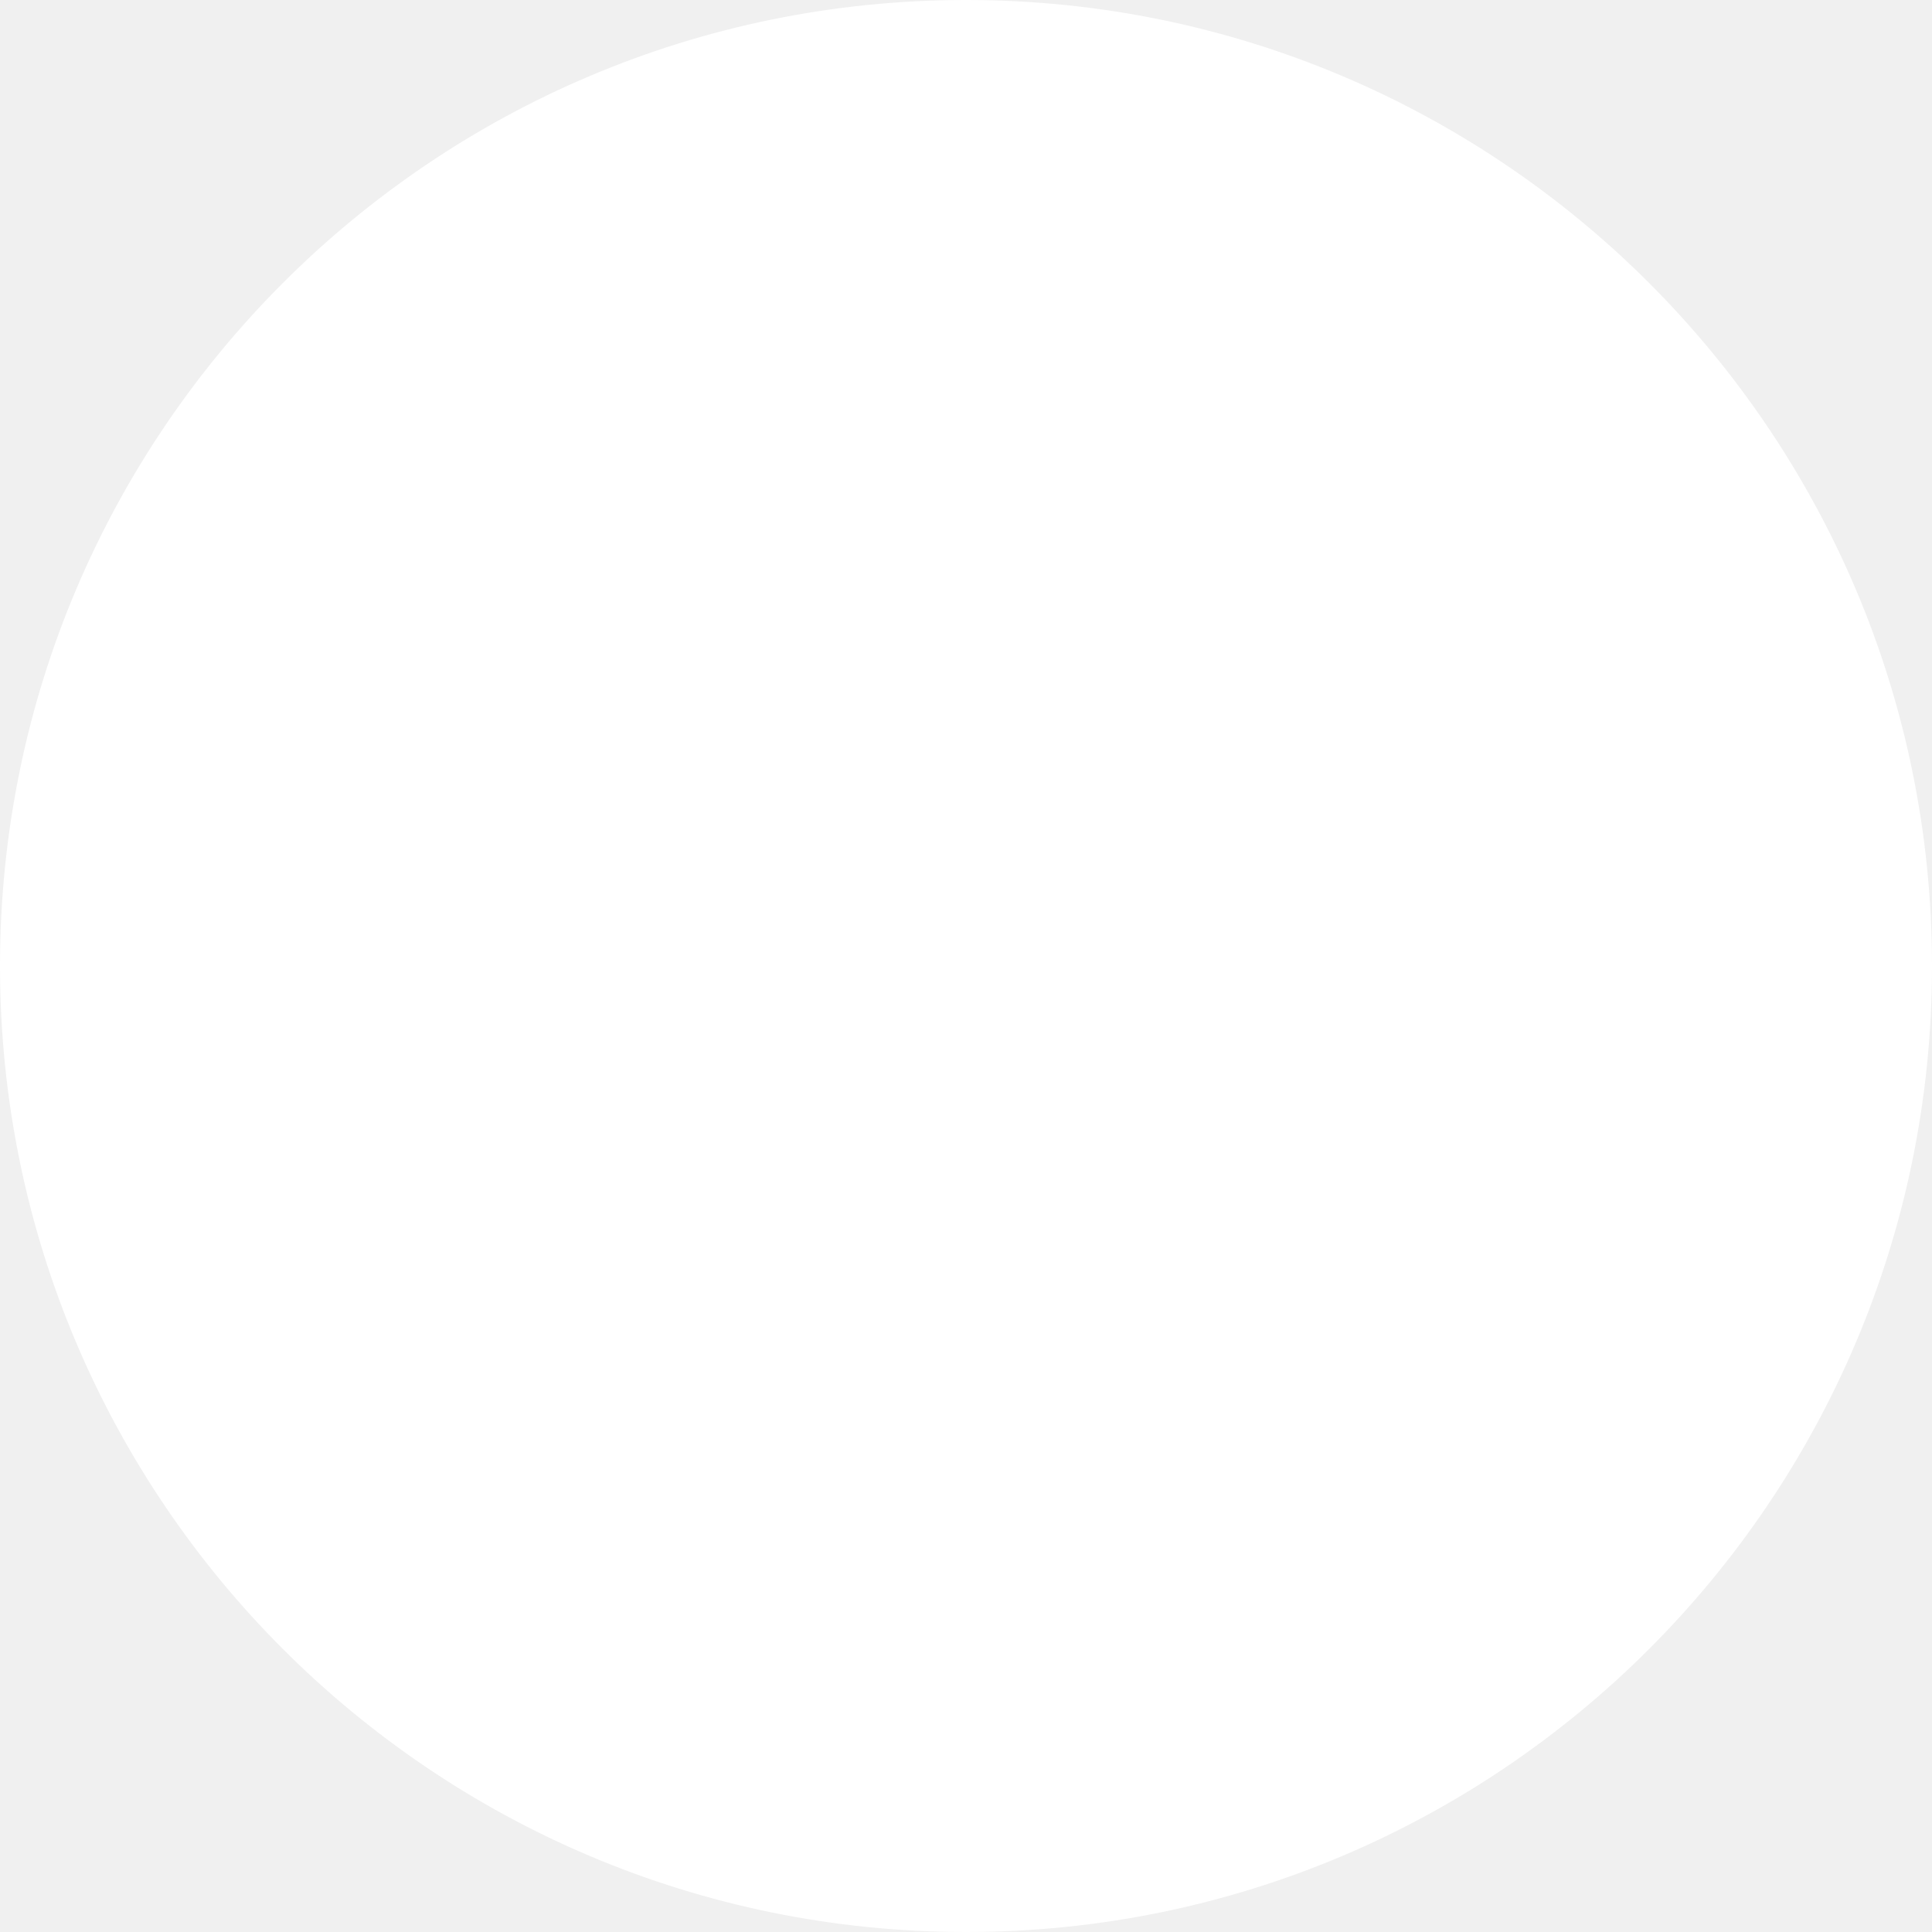
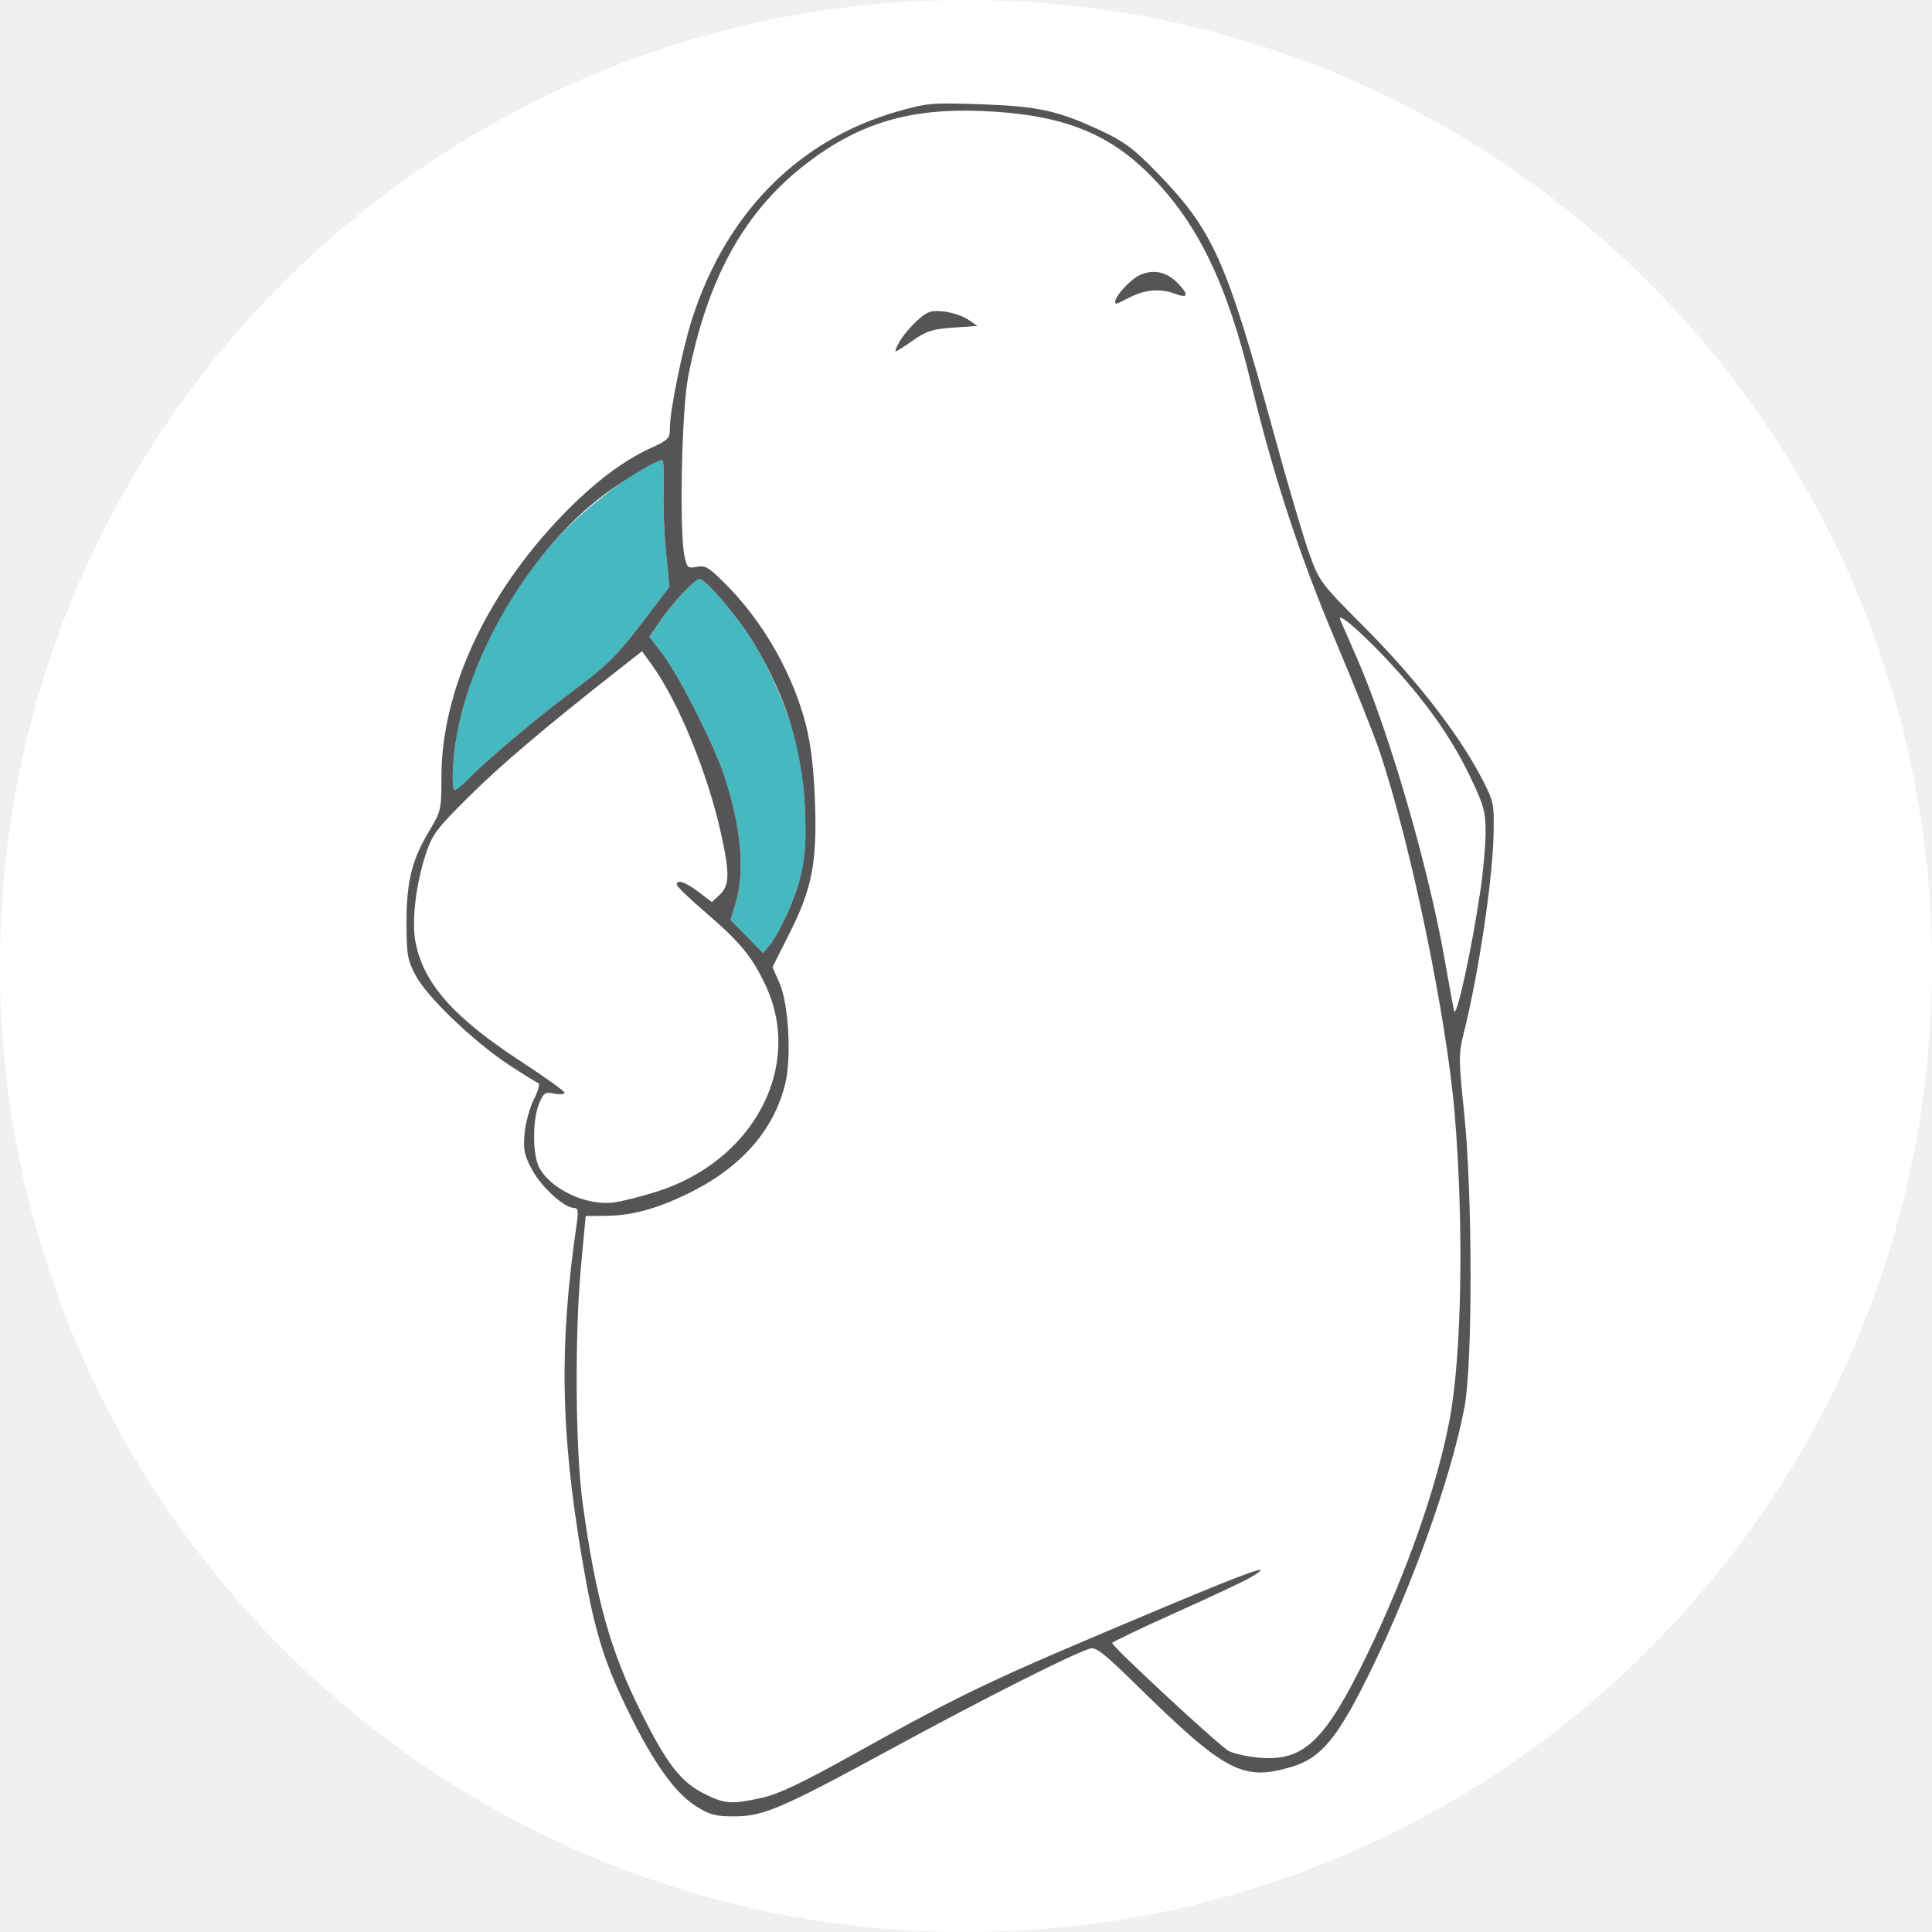
- <svg xmlns="http://www.w3.org/2000/svg" xmlns:xlink="http://www.w3.org/1999/xlink" width="100px" height="100px" viewBox="0 0 100 100" version="1.1" id="svg18">
-   <defs id="defs7">
-     <path d="M50,4.04252804e-14 C22.387,4.04252804e-14 0,22.385 0,50 C0,77.613 22.387,100 50,100 C77.614,100 100,77.613 100,50 C100,22.385 77.613,3.55271368e-14 50,4.04252804e-14 Z" id="path-1" />
-   </defs>
-   <g id="layer1">
-     <g style="fill:#ffffff;fill-opacity:1;fill-rule:evenodd;stroke:none;stroke-width:1;stroke-opacity:1" id="Page-1">
-       <g id="eclispe-che" style="fill:#ffffff;fill-opacity:1;stroke:none;stroke-opacity:1">
-         <g id="path3023-path" style="fill:#ffffff;fill-opacity:1;stroke:none;stroke-opacity:1">
-           <use xlink:href="#path-1" id="use9" style="fill:#ffffff;fill-opacity:1;fill-rule:evenodd;stroke:none;stroke-opacity:1" x="0" y="0" width="100%" height="100%" />
-           <path d="M 50,0.5 C 22.663,0.5 0.5,22.662 0.5,50 0.5,77.337 22.663,99.5 50,99.5 77.338,99.5 99.5,77.337 99.5,50 99.5,22.662 77.338,0.5 50,0.5 Z" id="path11" style="fill:#ffffff;fill-opacity:1;stroke:none;stroke-width:1;stroke-opacity:1" />
-         </g>
-       </g>
-     </g>
+ <svg xmlns="http://www.w3.org/2000/svg" height="100" viewBox="0 0 100 100" width="100">
+   <g fill="#fff" fill-rule="evenodd">
+     <path d="m50 0c-27.613 0-50 22.385-50 50 0 27.614 22.387 50 50 50s50-22.387 50-50c0-27.615-22.387-50-50-50z" fill-rule="evenodd" height="100%" width="100%" />
+     <path d="m50.0.5c-27.338 0-49.5 22.162-49.5 49.5 0 27.337 22.163 49.5 49.5 49.5 27.337 0 49.5-22.163 49.5-49.5 0-27.338-22.162-49.5-49.5-49.5z" />
  </g>
-   <g id="layer2" />
+   <g transform="matrix(.1759291 0 0 .1759291 4.061896 4.642598)">
+     <path d="m196.633 249.135-4.791-4.865 1.579-5.317c2.708-9.12 1.538-21.997-3.358-36.954-2.959-9.039-13.265-29.437-18.085-35.794l-4.014-5.294 3.087-4.486c3.849-5.595 10.287-12.426 11.71-12.426 1.83 0 11.532 11.46 15.928 18.814 5.282 8.838 9.795 19.405 12.439 29.124 2.54 9.341 3.619 29.355 1.991 36.947-1.457 6.792-6.533 18.82-9.439 22.365l-2.254 2.75zm-86.319-51.385c1.614-21.777 14.197-48.51 31.42-66.756 9.17-9.714 25.886-21.985 29.966-21.997.44-.001.654 3.821.476 8.494-.178 4.673.133 13.055.692 18.628l1.015 10.131-7.331 9.625c-8.358 10.973-10.749 13.318-22.552 22.126-9.475 7.07-24.935 20.146-29.437 24.898-1.615 1.705-3.37 3.1-3.899 3.1-.587 0-.723-3.213-.35-8.25z" fill="#45b9bf" />
+     <path d="m181.722 505.039c-6.379-4.046-12.747-13.044-20.411-28.84-6.944-14.313-9.723-23.625-13.191-44.199-6.312-37.445-6.711-62.859-1.543-98.25.553-3.787.402-4.75-.745-4.75-2.857 0-9.52-6.008-12.274-11.07-2.433-4.47-2.744-5.945-2.297-10.873.284-3.136 1.524-7.675 2.754-10.087 1.231-2.412 1.801-4.531 1.267-4.709-.534-.178-4.407-2.58-8.607-5.337-10.339-6.787-24.174-20.049-27.492-26.352-2.399-4.558-2.67-6.135-2.676-15.571-.008-12.094 1.605-18.505 6.844-27.191 3.294-5.462 3.432-6.088 3.432-15.574 0-25.384 13.14-53.804 35.643-77.09 9.102-9.419 17.659-15.921 25.947-19.715 5.216-2.388 5.627-2.823 5.627-5.952 0-5.113 3.737-23.407 6.575-32.186 10.054-31.106 31.31-52.547 60.35-60.877 8.701-2.496 10.146-2.622 24.412-2.129 17.045.589 22.811 1.85 35.447 7.749 6.827 3.187 9.684 5.308 16.247 12.059 16.893 17.376 20.58 25.622 34.98 78.211 3.886 14.192 8.433 29.584 10.105 34.205 2.968 8.202 3.354 8.716 16.295 21.696 14.534 14.577 27.292 30.893 33.855 43.295 4.13 7.806 4.23 8.219 4.083 17-.231 13.825-4.435 41.856-8.973 59.828-1.319 5.224-1.29 7.554.284 22.5 2.491 23.652 2.556 73.888.113 86.787-3.89 20.538-15.236 52.336-27.862 78.085-9.437 19.246-14.333 25.16-22.949 27.719-14.471 4.297-19.522 1.626-45.914-24.283-9.258-9.089-11.763-11.045-13.462-10.51-5.434 1.71-30.855 14.538-57.587 29.06-33.531 18.216-38.422 20.315-47.342 20.315-5.227 0-7.042-.491-10.936-2.961zm19.278-2.477c4.88-1.054 11.734-4.314 27.5-13.083 33.289-18.514 38.987-21.21 90.825-42.978 25.964-10.903 33.415-13.469 25.477-8.777-1.816 1.074-11.739 5.738-22.049 10.364s-18.697 8.637-18.637 8.912c.297 1.352 31.775 30.503 34.321 31.783 1.616.812 5.74 1.702 9.165 1.977 12.966 1.041 19.203-4.956 31.474-30.26 11.671-24.068 20.645-49.618 24.345-69.319 3.561-18.96 4.193-57.015 1.488-89.681-2.358-28.483-12.899-79.431-22.082-106.738-1.713-5.094-7.577-19.81-13.03-32.702-10.509-24.844-18.255-48.488-24.86-75.882-7.073-29.337-15.745-47.129-29.862-61.264-12.426-12.443-26.238-17.681-49.149-18.64-21.291-.891-36.152 3.523-51.587 15.326-18.313 14.003-29.264 33.697-34.975 62.901-1.893 9.68-2.622 45.431-1.075 52.717.73 3.438 1.004 3.674 3.653 3.144 2.504-.501 3.62.196 8.898 5.556 10.863 11.033 19.493 26.313 23.216 41.107 1.452 5.768 2.292 12.948 2.631 22.476.637 17.913-.834 25.471-7.557 38.829l-4.947 9.829 2.07 4.671c2.628 5.93 3.562 21.536 1.755 29.303-3.072 13.2-12.317 24.174-26.612 31.59-9.912 5.142-18.033 7.516-25.975 7.59l-6.194.058-1.363 14.565c-1.911 20.418-1.674 54.402.487 70.065 3.889 28.179 8.203 43.556 17.294 61.645 7.534 14.991 11.573 20.205 18.285 23.605 6.175 3.128 8.008 3.269 17.07 1.312zm40.693-428.66c.994-1.704 3.342-4.454 5.219-6.112 2.961-2.615 3.984-2.95 7.736-2.527 2.378.268 5.567 1.331 7.088 2.362l2.764 1.874-7.173.5c-6.03.42-7.908 1.018-11.779 3.75-2.533 1.788-4.843 3.25-5.133 3.25-.29 0 .286-1.394 1.279-3.098zm63.307-11.498c0-1.756 4.712-6.804 7.399-7.927 4.162-1.739 7.841-.88 11.186 2.611 3.204 3.344 2.84 4.404-1.011 2.939-4.142-1.575-8.75-1.232-13.074.972-4.331 2.208-4.5 2.261-4.5 1.404zm-135.197 261.898c28.695-8.888 43.575-36.801 32.376-60.733-3.973-8.49-7.493-12.767-17.759-21.58-4.631-3.976-8.42-7.625-8.42-8.109 0-1.66 2.502-.823 6.432 2.15l3.932 2.975 2.318-2.177c2.878-2.703 2.949-6.28.357-18-3.912-17.692-12.493-38.671-20.213-49.421l-3.022-4.208-6.559 5.15c-21.719 17.054-34.995 28.311-44.356 37.61-9.611 9.547-10.812 11.153-12.747 17.04-2.86 8.699-4.148 19.587-3.028 25.585 2.291 12.262 11.155 22.328 31.135 35.358 7.013 4.573 12.75 8.695 12.75 9.161s-1.349.576-2.999.246c-2.715-.543-3.141-.26-4.5 2.993-1.938 4.639-1.939 14.909-.002 18.655 3.336 6.451 13.9 11.442 22.001 10.394 2.2-.285 7.736-1.675 12.303-3.089zm242.656-88.685c.847-5.706 1.534-13.467 1.526-17.246-.013-6.154-.519-7.917-4.848-16.872-5.534-11.449-13.38-22.386-24.583-34.268-7.933-8.414-14.469-13.908-13.3-11.181.342.797 2.496 5.724 4.787 10.949 9.487 21.634 21.119 61.58 25.915 89 1.203 6.875 2.444 13.625 2.758 15 .637 2.786 5.115-17.672 7.745-35.382zm-203.502 5.723c4.483-10.613 5.368-16.147 4.761-29.797-.786-17.691-5.379-32.583-15.03-48.73-4.396-7.354-14.097-18.814-15.928-18.814-1.423 0-7.861 6.831-11.71 12.426l-3.087 4.486 4.014 5.294c4.82 6.357 15.126 26.754 18.085 35.794 4.896 14.957 6.066 27.834 3.358 36.954l-1.579 5.317 4.791 4.865 4.791 4.865 2.254-2.75c1.24-1.513 3.615-5.972 5.279-9.909zm-94.395-38.441c4.502-4.752 19.962-17.828 29.437-24.898 11.804-8.808 14.195-11.153 22.552-22.126l7.331-9.625-1.015-10.131c-.558-5.572-.87-13.955-.692-18.628.178-4.673-.037-8.495-.476-8.494-1.49.004-7.172 3.254-14.466 8.273-24.225 16.671-44.807 51.975-46.92 80.479-.373 5.037-.237 8.25.35 8.25.529 0 2.283-1.395 3.899-3.1z" fill="#555558" />
+   </g>
</svg>
